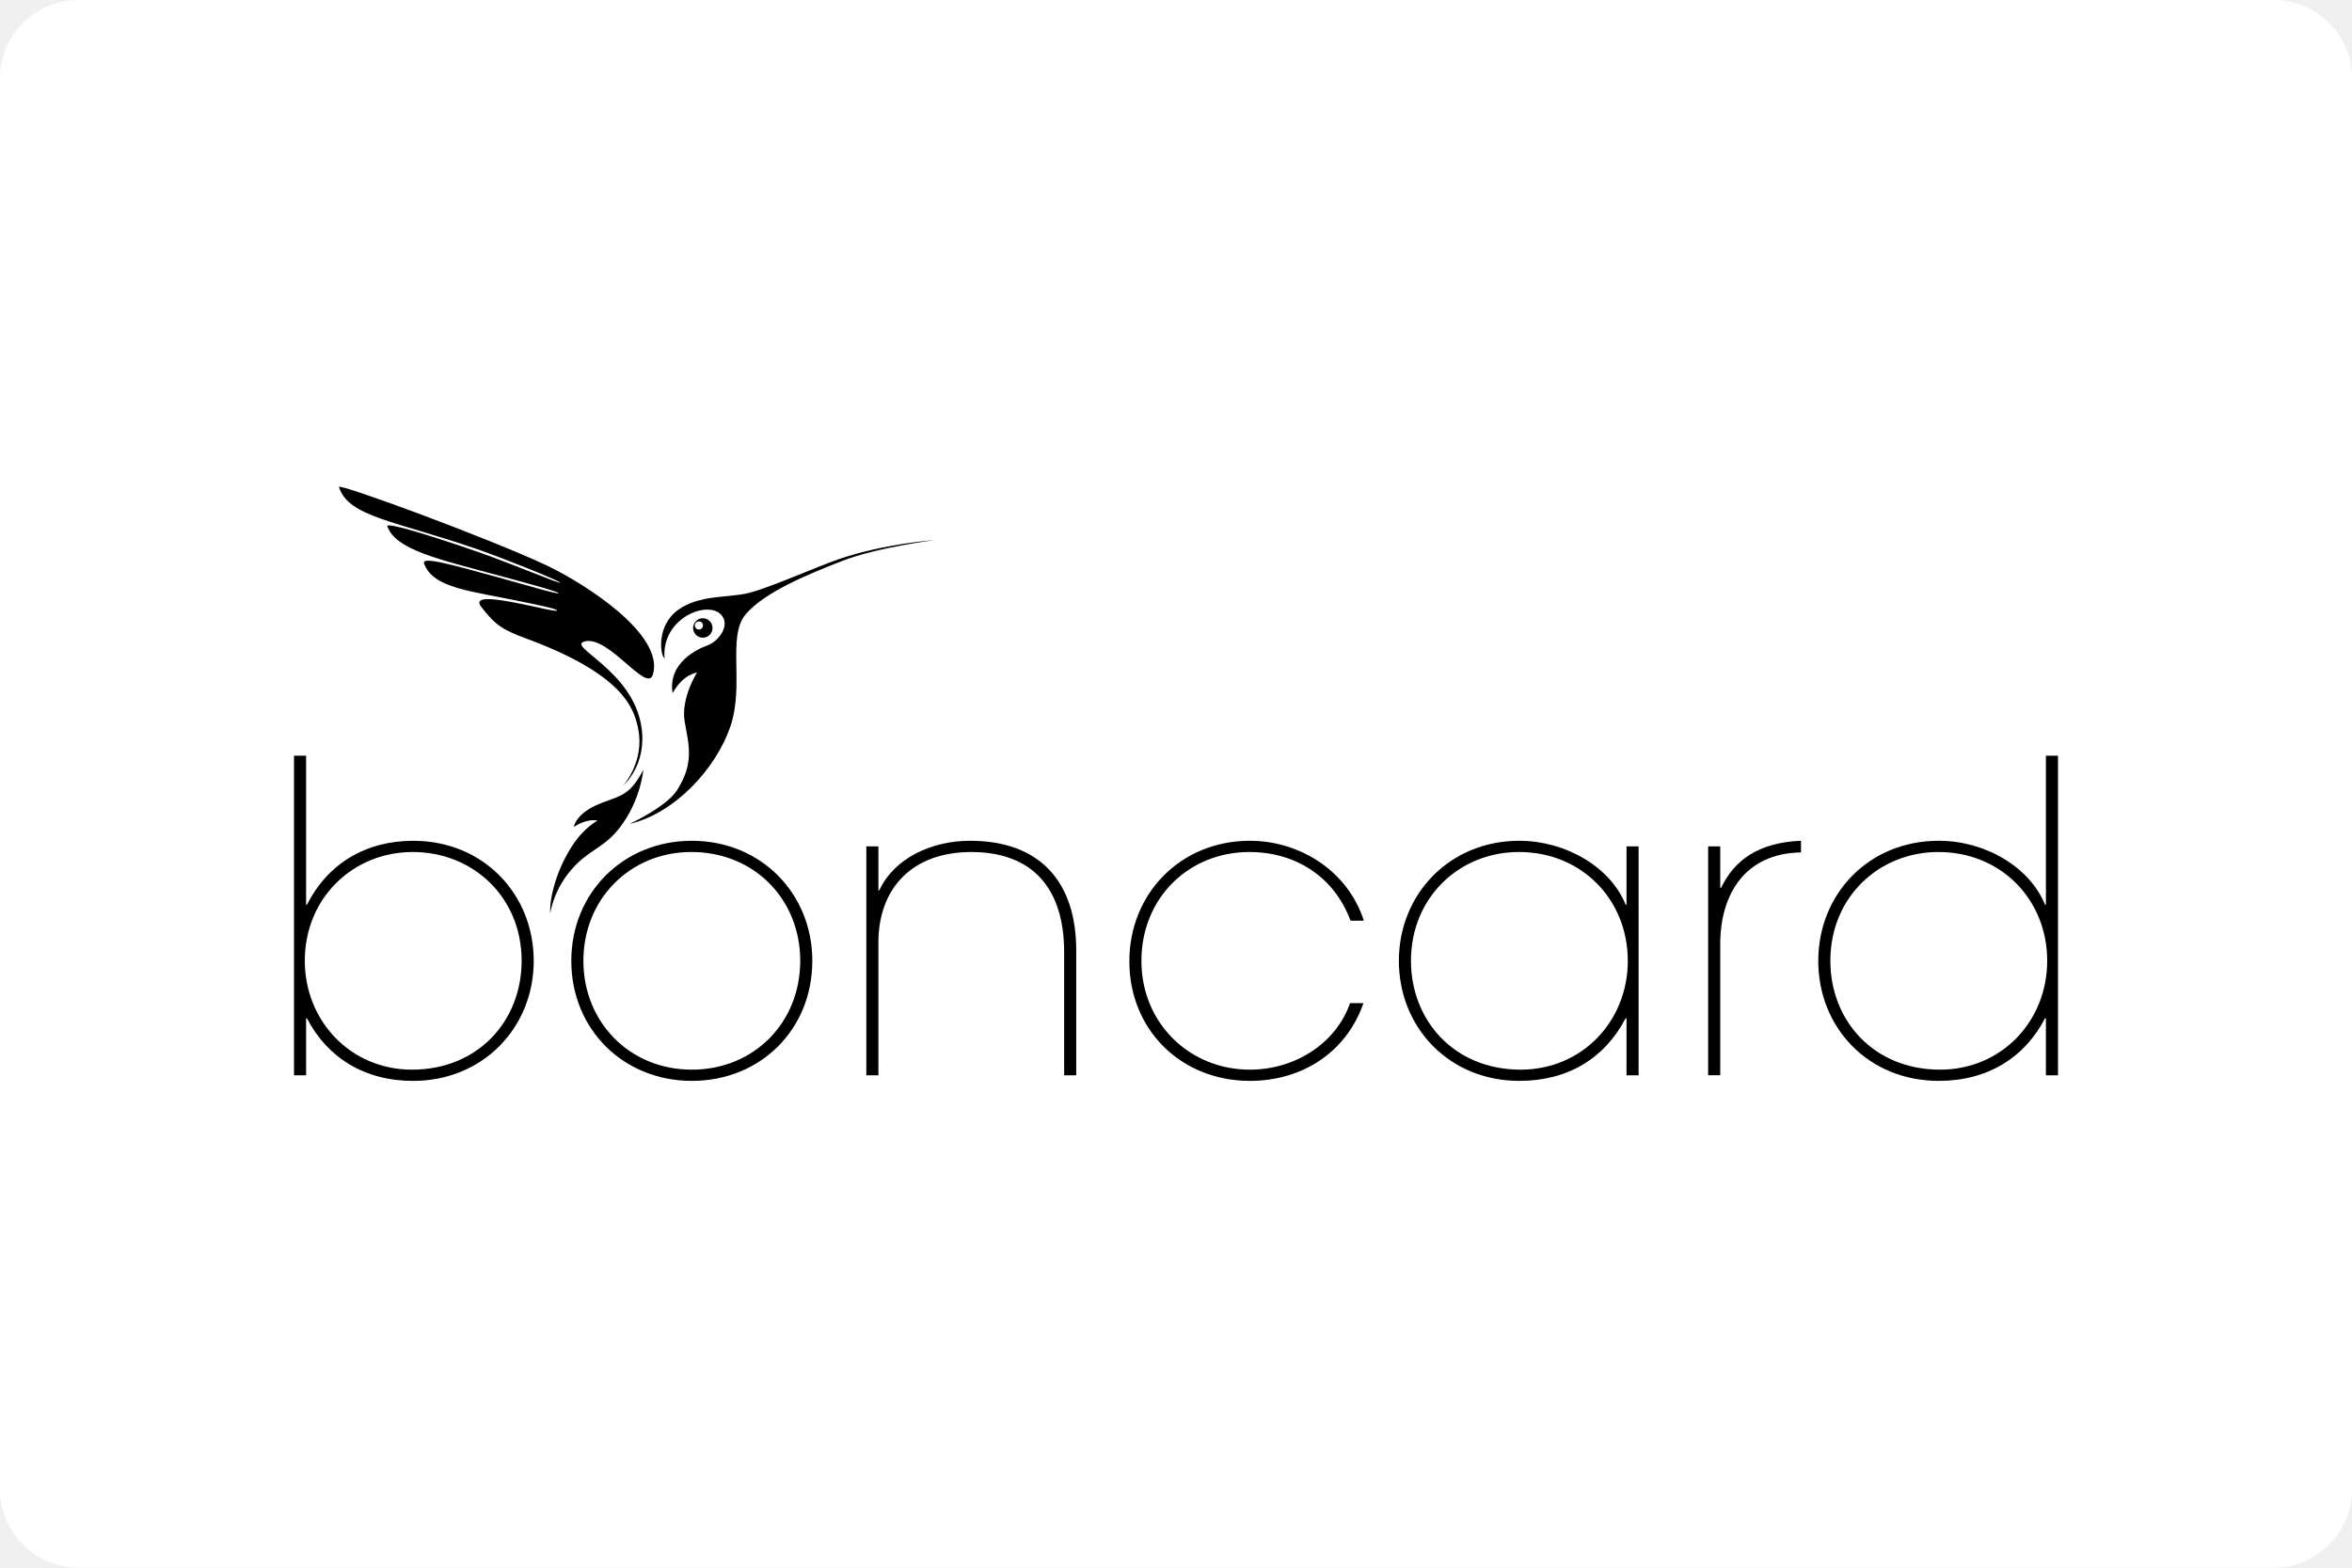
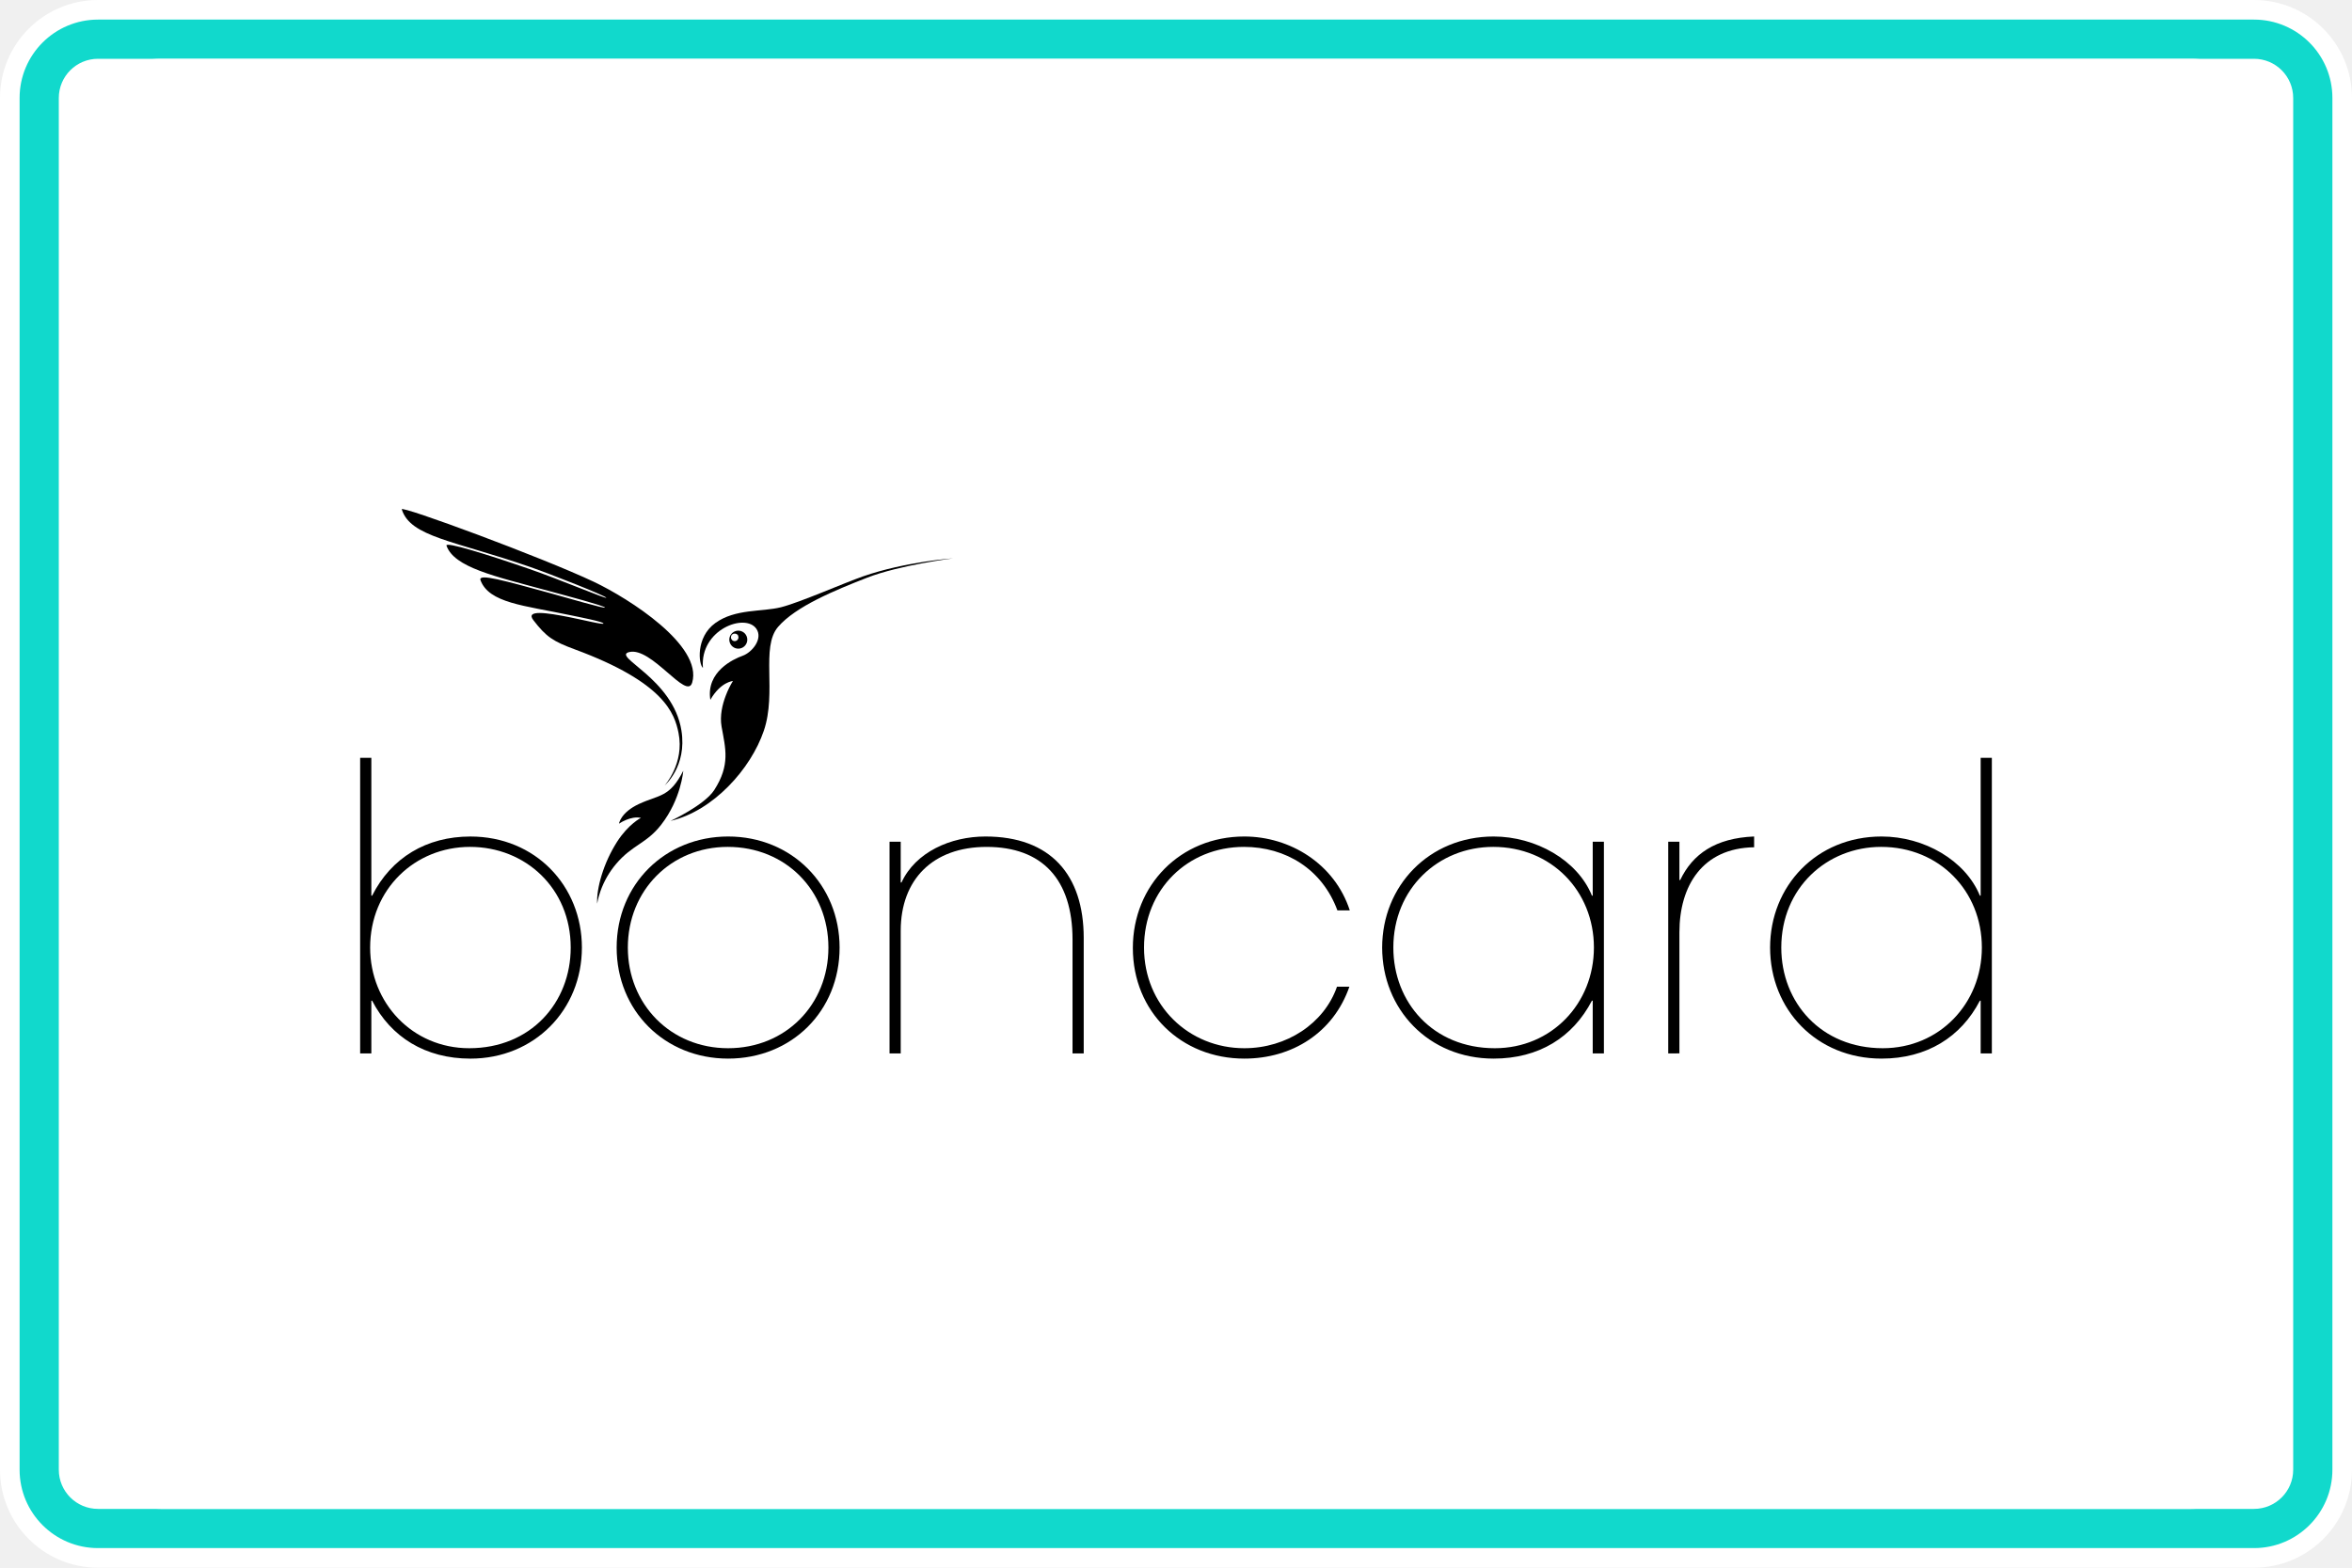
- <svg xmlns="http://www.w3.org/2000/svg" width="120" height="80" viewBox="0 0 120 80" fill="none">
-   <rect width="120" height="80" rx="4" fill="white" />
-   <path d="M15 54.872V38.564H15.617V46.168H15.661C16.718 44.074 18.658 42.906 21.082 42.906C24.674 42.906 27.231 45.64 27.231 49.032C27.231 52.47 24.608 55.159 21.082 55.159C18.592 55.159 16.697 53.969 15.661 51.964H15.617V54.873L15 54.872ZM21.06 43.478C18.019 43.478 15.551 45.814 15.551 49.032C15.551 52.095 17.887 54.585 21.016 54.585C24.41 54.585 26.614 52.073 26.614 49.032C26.614 45.77 24.123 43.478 21.06 43.478Z" fill="black" />
-   <path d="M35.296 55.158C31.792 55.158 29.148 52.514 29.148 49.032C29.148 45.528 31.836 42.905 35.296 42.905C38.822 42.905 41.445 45.594 41.445 49.032C41.445 52.536 38.8 55.158 35.296 55.158ZM40.828 49.032C40.828 45.88 38.47 43.478 35.275 43.478C32.145 43.478 29.765 45.88 29.765 49.032C29.765 52.161 32.123 54.585 35.296 54.585C38.47 54.585 40.828 52.183 40.828 49.032Z" fill="black" />
-   <path d="M54.293 54.872V48.592C54.293 45.265 52.616 43.479 49.555 43.479C46.579 43.479 44.816 45.286 44.816 48.107V54.873H44.2V43.192H44.816V45.44H44.86C45.632 43.765 47.571 42.905 49.488 42.905C53.081 42.905 54.91 45.02 54.91 48.503V54.873L54.293 54.872Z" fill="black" />
-   <path d="M69.564 51.191C68.683 53.726 66.413 55.158 63.768 55.158C60.287 55.158 57.62 52.579 57.62 49.054C57.62 45.594 60.242 42.905 63.768 42.905C66.281 42.905 68.749 44.404 69.586 46.982H68.903C68.066 44.713 66.06 43.478 63.746 43.478C60.66 43.478 58.236 45.814 58.236 49.032C58.236 52.227 60.705 54.585 63.768 54.585C66.104 54.585 68.175 53.218 68.88 51.191H69.564Z" fill="black" />
-   <path d="M82.985 54.872V51.963H82.941C81.883 53.99 80.01 55.158 77.52 55.158C73.928 55.158 71.371 52.425 71.371 49.032C71.371 45.639 73.95 42.905 77.52 42.905C79.834 42.905 82.147 44.206 82.941 46.167H82.985V43.192H83.602V54.872H82.985ZM83.051 49.032C83.051 45.902 80.693 43.478 77.498 43.478C74.457 43.478 71.988 45.792 71.988 49.032C71.988 52.051 74.17 54.585 77.586 54.585C80.715 54.585 83.051 52.117 83.051 49.032Z" fill="black" />
-   <path d="M87.15 54.872V43.192H87.767V45.306H87.811C88.494 43.874 89.75 42.992 91.888 42.904V43.499C89.045 43.543 87.767 45.614 87.767 48.193V54.87L87.15 54.872Z" fill="black" />
-   <path d="M104.383 54.872V51.963H104.339C103.303 53.968 101.408 55.158 98.918 55.158C95.326 55.158 92.769 52.448 92.769 49.032C92.769 45.638 95.326 42.905 98.918 42.905C101.276 42.905 103.546 44.228 104.339 46.167H104.383V38.564H105V54.872H104.383ZM104.449 49.032C104.449 45.902 102.091 43.478 98.895 43.478C95.898 43.478 93.386 45.748 93.386 49.032C93.386 52.073 95.59 54.585 98.984 54.585C102.113 54.585 104.449 52.117 104.449 49.032Z" fill="black" />
-   <path d="M46.1 27.75C45.154 27.897 43.912 28.145 42.734 28.555C42.219 28.734 41.35 29.093 40.48 29.441C39.609 29.788 38.736 30.125 38.213 30.257C37.689 30.389 37.06 30.408 36.424 30.492C35.787 30.577 35.144 30.729 34.593 31.126C34.041 31.524 33.812 32.096 33.749 32.592C33.685 33.088 33.789 33.508 33.907 33.604C33.816 32.542 34.403 31.779 35.087 31.394C35.772 31.008 36.555 31.001 36.858 31.451C37.044 31.727 36.983 32.051 36.811 32.33C36.64 32.608 36.357 32.84 36.1 32.933C35.843 33.025 35.337 33.244 34.924 33.635C34.512 34.026 34.194 34.587 34.315 35.366C34.599 34.869 34.911 34.609 35.151 34.473C35.391 34.338 35.56 34.327 35.56 34.327C35.404 34.583 35.272 34.853 35.166 35.134C34.983 35.613 34.828 36.243 34.936 36.848C35.044 37.453 35.166 37.98 35.149 38.529C35.132 39.078 34.976 39.65 34.53 40.343C34.261 40.76 33.659 41.185 33.124 41.507C32.588 41.828 32.12 42.045 32.12 42.045C33.294 41.769 34.4 41.056 35.302 40.146C36.205 39.237 36.905 38.131 37.266 37.069C37.627 36.008 37.581 34.858 37.567 33.832C37.552 32.806 37.567 31.905 38.051 31.341C38.535 30.777 39.321 30.27 40.21 29.818C41.099 29.366 42.089 28.967 42.979 28.621C43.869 28.276 45.048 28.01 46.005 27.831C46.963 27.652 47.699 27.56 47.699 27.56C47.699 27.56 47.046 27.604 46.1 27.75Z" fill="black" />
-   <path d="M31.795 40.09C31.795 40.09 32.104 39.828 32.376 39.319C32.648 38.809 32.879 38.051 32.721 37.06C32.492 35.618 31.525 34.596 30.739 33.905C29.953 33.213 29.346 32.851 29.842 32.73C30.461 32.58 31.253 33.254 31.931 33.839C32.608 34.425 33.166 34.92 33.314 34.413C33.611 33.395 32.744 32.237 31.558 31.218C30.373 30.2 28.869 29.319 27.894 28.856C26.497 28.194 23.829 27.134 21.52 26.27C19.211 25.407 17.259 24.738 17.295 24.854C17.532 25.618 18.251 26.048 19.436 26.47C20.62 26.891 22.269 27.304 24.369 28.032C24.991 28.248 26.013 28.639 26.894 28.992C27.775 29.345 28.514 29.661 28.573 29.727C28.632 29.794 27.997 29.545 27.135 29.207C26.273 28.869 25.186 28.441 24.337 28.148C23.165 27.742 22 27.36 21.139 27.109C20.278 26.858 19.721 26.738 19.762 26.858C19.973 27.457 20.624 27.876 21.606 28.25C22.588 28.623 23.901 28.95 25.437 29.367C25.91 29.496 26.653 29.693 27.289 29.873C27.925 30.053 28.454 30.215 28.501 30.27C28.547 30.326 28.011 30.188 27.348 30.005C26.686 29.822 25.899 29.594 25.45 29.472C24.22 29.137 23.23 28.861 22.567 28.718C21.903 28.575 21.565 28.565 21.638 28.764C21.869 29.394 22.471 29.744 23.332 30.002C24.192 30.259 25.312 30.425 26.579 30.693C26.872 30.755 27.312 30.841 27.688 30.926C28.063 31.011 28.378 31.094 28.419 31.148C28.459 31.203 28.171 31.152 27.782 31.071C27.393 30.989 26.905 30.877 26.544 30.806C25.925 30.684 25.314 30.576 24.914 30.574C24.515 30.572 24.327 30.672 24.553 30.969C24.912 31.435 25.186 31.729 25.521 31.961C25.857 32.193 26.252 32.364 26.85 32.585C29.314 33.495 30.687 34.378 31.472 35.168C32.256 35.957 32.452 36.654 32.561 37.192C32.73 38.033 32.539 38.758 32.304 39.272C32.07 39.786 31.795 40.09 31.795 40.09Z" fill="black" />
-   <path d="M36.209 31.694C36.127 31.613 36.02 31.563 35.906 31.551C35.792 31.54 35.678 31.569 35.582 31.633C35.487 31.697 35.416 31.791 35.383 31.901C35.35 32.011 35.355 32.129 35.4 32.235C35.443 32.341 35.523 32.429 35.624 32.483C35.725 32.537 35.842 32.554 35.955 32.532C36.067 32.509 36.169 32.449 36.241 32.36C36.314 32.271 36.354 32.16 36.354 32.045C36.354 31.98 36.341 31.915 36.316 31.855C36.291 31.795 36.255 31.74 36.209 31.694ZM35.866 31.919C35.866 31.974 35.844 32.026 35.805 32.065C35.767 32.104 35.714 32.126 35.659 32.126C35.604 32.126 35.551 32.104 35.512 32.065C35.474 32.026 35.452 31.974 35.452 31.919C35.452 31.907 35.453 31.895 35.455 31.883C35.453 31.875 35.452 31.866 35.452 31.858C35.453 31.837 35.459 31.817 35.469 31.799C35.48 31.781 35.495 31.765 35.512 31.754C35.548 31.73 35.589 31.716 35.632 31.713C35.65 31.711 35.668 31.711 35.686 31.713C35.728 31.716 35.77 31.73 35.806 31.754C35.823 31.765 35.838 31.78 35.849 31.799C35.859 31.816 35.865 31.837 35.866 31.858C35.866 31.866 35.865 31.875 35.863 31.883C35.865 31.895 35.866 31.907 35.866 31.919Z" fill="black" />
-   <path d="M35.632 31.713C35.589 31.716 35.548 31.73 35.512 31.754C35.495 31.765 35.48 31.78 35.469 31.798C35.459 31.816 35.453 31.837 35.452 31.858C35.452 31.866 35.453 31.875 35.455 31.883C35.462 31.84 35.483 31.799 35.515 31.769C35.547 31.738 35.588 31.718 35.632 31.713L35.632 31.713Z" fill="black" />
-   <path d="M35.806 31.754C35.77 31.73 35.728 31.716 35.686 31.713C35.731 31.719 35.773 31.739 35.806 31.772C35.836 31.802 35.856 31.841 35.863 31.883C35.865 31.875 35.866 31.866 35.866 31.858C35.865 31.837 35.859 31.816 35.849 31.799C35.838 31.78 35.823 31.765 35.806 31.754Z" fill="black" />
-   <path d="M32.822 39.279C32.822 39.279 32.793 39.669 32.626 40.235C32.46 40.801 32.156 41.544 31.607 42.251C31.197 42.78 30.8 43.055 30.393 43.331C29.986 43.607 29.568 43.885 29.116 44.42C28.741 44.864 28.45 45.371 28.255 45.918C28.108 46.332 28.075 46.612 28.075 46.612C28.049 46.203 28.134 45.644 28.32 45.039C28.52 44.39 28.806 43.77 29.171 43.196C29.486 42.706 29.816 42.376 30.066 42.169C30.316 41.962 30.487 41.878 30.487 41.878C30.204 41.814 29.901 41.894 29.67 41.989C29.533 42.045 29.402 42.114 29.279 42.195C29.279 42.195 29.298 42.043 29.446 41.831C29.594 41.618 29.871 41.346 30.384 41.108C30.94 40.85 31.361 40.764 31.738 40.557C32.114 40.349 32.446 40.022 32.822 39.279Z" fill="black" />
+ <svg xmlns="http://www.w3.org/2000/svg" width="120" height="80" viewBox="0 0 120 80">
+   <rect width="120" height="80" rx="5" fill="#FFFFFF" />
+   <rect x="1" y="1" width="118" height="78" rx="4" fill="#11D9CC" />
+   <rect x="3" y="3" width="114" height="74" rx="2" fill="white" />
+   <svg fill="none" x="3" y="3" width="114" height="74" viewBox="0 0 120 80" preserveAspectRatio="xMidYMid meet">
+     <rect width="120" height="80" rx="4" fill="white" />
+     <path d="M15 54.872V38.564H15.617V46.168H15.661C16.718 44.074 18.658 42.906 21.082 42.906C24.674 42.906 27.231 45.64 27.231 49.032C27.231 52.47 24.608 55.159 21.082 55.159C18.592 55.159 16.697 53.969 15.661 51.964H15.617V54.873L15 54.872ZM21.06 43.478C18.019 43.478 15.551 45.814 15.551 49.032C15.551 52.095 17.887 54.585 21.016 54.585C24.41 54.585 26.614 52.073 26.614 49.032C26.614 45.77 24.123 43.478 21.06 43.478Z" fill="black" />
+     <path d="M35.296 55.158C31.792 55.158 29.148 52.514 29.148 49.032C29.148 45.528 31.836 42.905 35.296 42.905C38.822 42.905 41.445 45.594 41.445 49.032C41.445 52.536 38.8 55.158 35.296 55.158ZM40.828 49.032C40.828 45.88 38.47 43.478 35.275 43.478C32.145 43.478 29.765 45.88 29.765 49.032C29.765 52.161 32.123 54.585 35.296 54.585C38.47 54.585 40.828 52.183 40.828 49.032Z" fill="black" />
+     <path d="M54.293 54.872V48.592C54.293 45.265 52.616 43.479 49.555 43.479C46.579 43.479 44.816 45.286 44.816 48.107V54.873H44.2V43.192H44.816V45.44H44.86C45.632 43.765 47.571 42.905 49.488 42.905C53.081 42.905 54.91 45.02 54.91 48.503V54.873L54.293 54.872Z" fill="black" />
+     <path d="M69.564 51.191C68.683 53.726 66.413 55.158 63.768 55.158C60.287 55.158 57.62 52.579 57.62 49.054C57.62 45.594 60.242 42.905 63.768 42.905C66.281 42.905 68.749 44.404 69.586 46.982H68.903C68.066 44.713 66.06 43.478 63.746 43.478C60.66 43.478 58.236 45.814 58.236 49.032C58.236 52.227 60.705 54.585 63.768 54.585C66.104 54.585 68.175 53.218 68.88 51.191H69.564Z" fill="black" />
+     <path d="M82.985 54.872V51.963H82.941C81.883 53.99 80.01 55.158 77.52 55.158C73.928 55.158 71.371 52.425 71.371 49.032C71.371 45.639 73.95 42.905 77.52 42.905C79.834 42.905 82.147 44.206 82.941 46.167H82.985V43.192H83.602V54.872H82.985ZM83.051 49.032C83.051 45.902 80.693 43.478 77.498 43.478C74.457 43.478 71.988 45.792 71.988 49.032C71.988 52.051 74.17 54.585 77.586 54.585C80.715 54.585 83.051 52.117 83.051 49.032Z" fill="black" />
+     <path d="M87.15 54.872V43.192H87.767V45.306H87.811C88.494 43.874 89.75 42.992 91.888 42.904V43.499C89.045 43.543 87.767 45.614 87.767 48.193V54.87L87.15 54.872Z" fill="black" />
+     <path d="M104.383 54.872V51.963H104.339C103.303 53.968 101.408 55.158 98.918 55.158C95.326 55.158 92.769 52.448 92.769 49.032C92.769 45.638 95.326 42.905 98.918 42.905C101.276 42.905 103.546 44.228 104.339 46.167H104.383V38.564H105V54.872H104.383ZM104.449 49.032C104.449 45.902 102.091 43.478 98.895 43.478C95.898 43.478 93.386 45.748 93.386 49.032C93.386 52.073 95.59 54.585 98.984 54.585C102.113 54.585 104.449 52.117 104.449 49.032Z" fill="black" />
+     <path d="M46.1 27.75C45.154 27.897 43.912 28.145 42.734 28.555C42.219 28.734 41.35 29.093 40.48 29.441C39.609 29.788 38.736 30.125 38.213 30.257C37.689 30.389 37.06 30.408 36.424 30.492C35.787 30.577 35.144 30.729 34.593 31.126C34.041 31.524 33.812 32.096 33.749 32.592C33.685 33.088 33.789 33.508 33.907 33.604C33.816 32.542 34.403 31.779 35.087 31.394C35.772 31.008 36.555 31.001 36.858 31.451C37.044 31.727 36.983 32.051 36.811 32.33C36.64 32.608 36.357 32.84 36.1 32.933C35.843 33.025 35.337 33.244 34.924 33.635C34.512 34.026 34.194 34.587 34.315 35.366C34.599 34.869 34.911 34.609 35.151 34.473C35.391 34.338 35.56 34.327 35.56 34.327C35.404 34.583 35.272 34.853 35.166 35.134C34.983 35.613 34.828 36.243 34.936 36.848C35.044 37.453 35.166 37.98 35.149 38.529C35.132 39.078 34.976 39.65 34.53 40.343C34.261 40.76 33.659 41.185 33.124 41.507C32.588 41.828 32.12 42.045 32.12 42.045C33.294 41.769 34.4 41.056 35.302 40.146C36.205 39.237 36.905 38.131 37.266 37.069C37.627 36.008 37.581 34.858 37.567 33.832C37.552 32.806 37.567 31.905 38.051 31.341C38.535 30.777 39.321 30.27 40.21 29.818C41.099 29.366 42.089 28.967 42.979 28.621C43.869 28.276 45.048 28.01 46.005 27.831C46.963 27.652 47.699 27.56 47.699 27.56C47.699 27.56 47.046 27.604 46.1 27.75Z" fill="black" />
+     <path d="M31.795 40.09C31.795 40.09 32.104 39.828 32.376 39.319C32.648 38.809 32.879 38.051 32.721 37.06C32.492 35.618 31.525 34.596 30.739 33.905C29.953 33.213 29.346 32.851 29.842 32.73C30.461 32.58 31.253 33.254 31.931 33.839C32.608 34.425 33.166 34.92 33.314 34.413C33.611 33.395 32.744 32.237 31.558 31.218C30.373 30.2 28.869 29.319 27.894 28.856C26.497 28.194 23.829 27.134 21.52 26.27C19.211 25.407 17.259 24.738 17.295 24.854C17.532 25.618 18.251 26.048 19.436 26.47C20.62 26.891 22.269 27.304 24.369 28.032C24.991 28.248 26.013 28.639 26.894 28.992C27.775 29.345 28.514 29.661 28.573 29.727C28.632 29.794 27.997 29.545 27.135 29.207C26.273 28.869 25.186 28.441 24.337 28.148C23.165 27.742 22 27.36 21.139 27.109C20.278 26.858 19.721 26.738 19.762 26.858C19.973 27.457 20.624 27.876 21.606 28.25C22.588 28.623 23.901 28.95 25.437 29.367C25.91 29.496 26.653 29.693 27.289 29.873C27.925 30.053 28.454 30.215 28.501 30.27C28.547 30.326 28.011 30.188 27.348 30.005C26.686 29.822 25.899 29.594 25.45 29.472C24.22 29.137 23.23 28.861 22.567 28.718C21.903 28.575 21.565 28.565 21.638 28.764C21.869 29.394 22.471 29.744 23.332 30.002C24.192 30.259 25.312 30.425 26.579 30.693C26.872 30.755 27.312 30.841 27.688 30.926C28.063 31.011 28.378 31.094 28.419 31.148C28.459 31.203 28.171 31.152 27.782 31.071C27.393 30.989 26.905 30.877 26.544 30.806C25.925 30.684 25.314 30.576 24.914 30.574C24.515 30.572 24.327 30.672 24.553 30.969C24.912 31.435 25.186 31.729 25.521 31.961C25.857 32.193 26.252 32.364 26.85 32.585C29.314 33.495 30.687 34.378 31.472 35.168C32.256 35.957 32.452 36.654 32.561 37.192C32.73 38.033 32.539 38.758 32.304 39.272C32.07 39.786 31.795 40.09 31.795 40.09Z" fill="black" />
+     <path d="M36.209 31.694C36.127 31.613 36.02 31.563 35.906 31.551C35.792 31.54 35.678 31.569 35.582 31.633C35.487 31.697 35.416 31.791 35.383 31.901C35.35 32.011 35.355 32.129 35.4 32.235C35.443 32.341 35.523 32.429 35.624 32.483C35.725 32.537 35.842 32.554 35.955 32.532C36.067 32.509 36.169 32.449 36.241 32.36C36.314 32.271 36.354 32.16 36.354 32.045C36.354 31.98 36.341 31.915 36.316 31.855C36.291 31.795 36.255 31.74 36.209 31.694ZM35.866 31.919C35.866 31.974 35.844 32.026 35.805 32.065C35.767 32.104 35.714 32.126 35.659 32.126C35.604 32.126 35.551 32.104 35.512 32.065C35.474 32.026 35.452 31.974 35.452 31.919C35.452 31.907 35.453 31.895 35.455 31.883C35.453 31.875 35.452 31.866 35.452 31.858C35.453 31.837 35.459 31.817 35.469 31.799C35.48 31.781 35.495 31.765 35.512 31.754C35.548 31.73 35.589 31.716 35.632 31.713C35.65 31.711 35.668 31.711 35.686 31.713C35.728 31.716 35.77 31.73 35.806 31.754C35.823 31.765 35.838 31.78 35.849 31.799C35.859 31.816 35.865 31.837 35.866 31.858C35.866 31.866 35.865 31.875 35.863 31.883C35.865 31.895 35.866 31.907 35.866 31.919Z" fill="black" />
+     <path d="M35.632 31.713C35.589 31.716 35.548 31.73 35.512 31.754C35.495 31.765 35.48 31.78 35.469 31.798C35.459 31.816 35.453 31.837 35.452 31.858C35.452 31.866 35.453 31.875 35.455 31.883C35.462 31.84 35.483 31.799 35.515 31.769C35.547 31.738 35.588 31.718 35.632 31.713L35.632 31.713Z" fill="black" />
+     <path d="M35.806 31.754C35.77 31.73 35.728 31.716 35.686 31.713C35.731 31.719 35.773 31.739 35.806 31.772C35.836 31.802 35.856 31.841 35.863 31.883C35.865 31.875 35.866 31.866 35.866 31.858C35.865 31.837 35.859 31.816 35.849 31.799C35.838 31.78 35.823 31.765 35.806 31.754Z" fill="black" />
+     <path d="M32.822 39.279C32.822 39.279 32.793 39.669 32.626 40.235C32.46 40.801 32.156 41.544 31.607 42.251C31.197 42.78 30.8 43.055 30.393 43.331C29.986 43.607 29.568 43.885 29.116 44.42C28.741 44.864 28.45 45.371 28.255 45.918C28.108 46.332 28.075 46.612 28.075 46.612C28.049 46.203 28.134 45.644 28.32 45.039C28.52 44.39 28.806 43.77 29.171 43.196C29.486 42.706 29.816 42.376 30.066 42.169C30.316 41.962 30.487 41.878 30.487 41.878C30.204 41.814 29.901 41.894 29.67 41.989C29.533 42.045 29.402 42.114 29.279 42.195C29.279 42.195 29.298 42.043 29.446 41.831C29.594 41.618 29.871 41.346 30.384 41.108C30.94 40.85 31.361 40.764 31.738 40.557C32.114 40.349 32.446 40.022 32.822 39.279Z" fill="black" />
+   </svg>
</svg>
